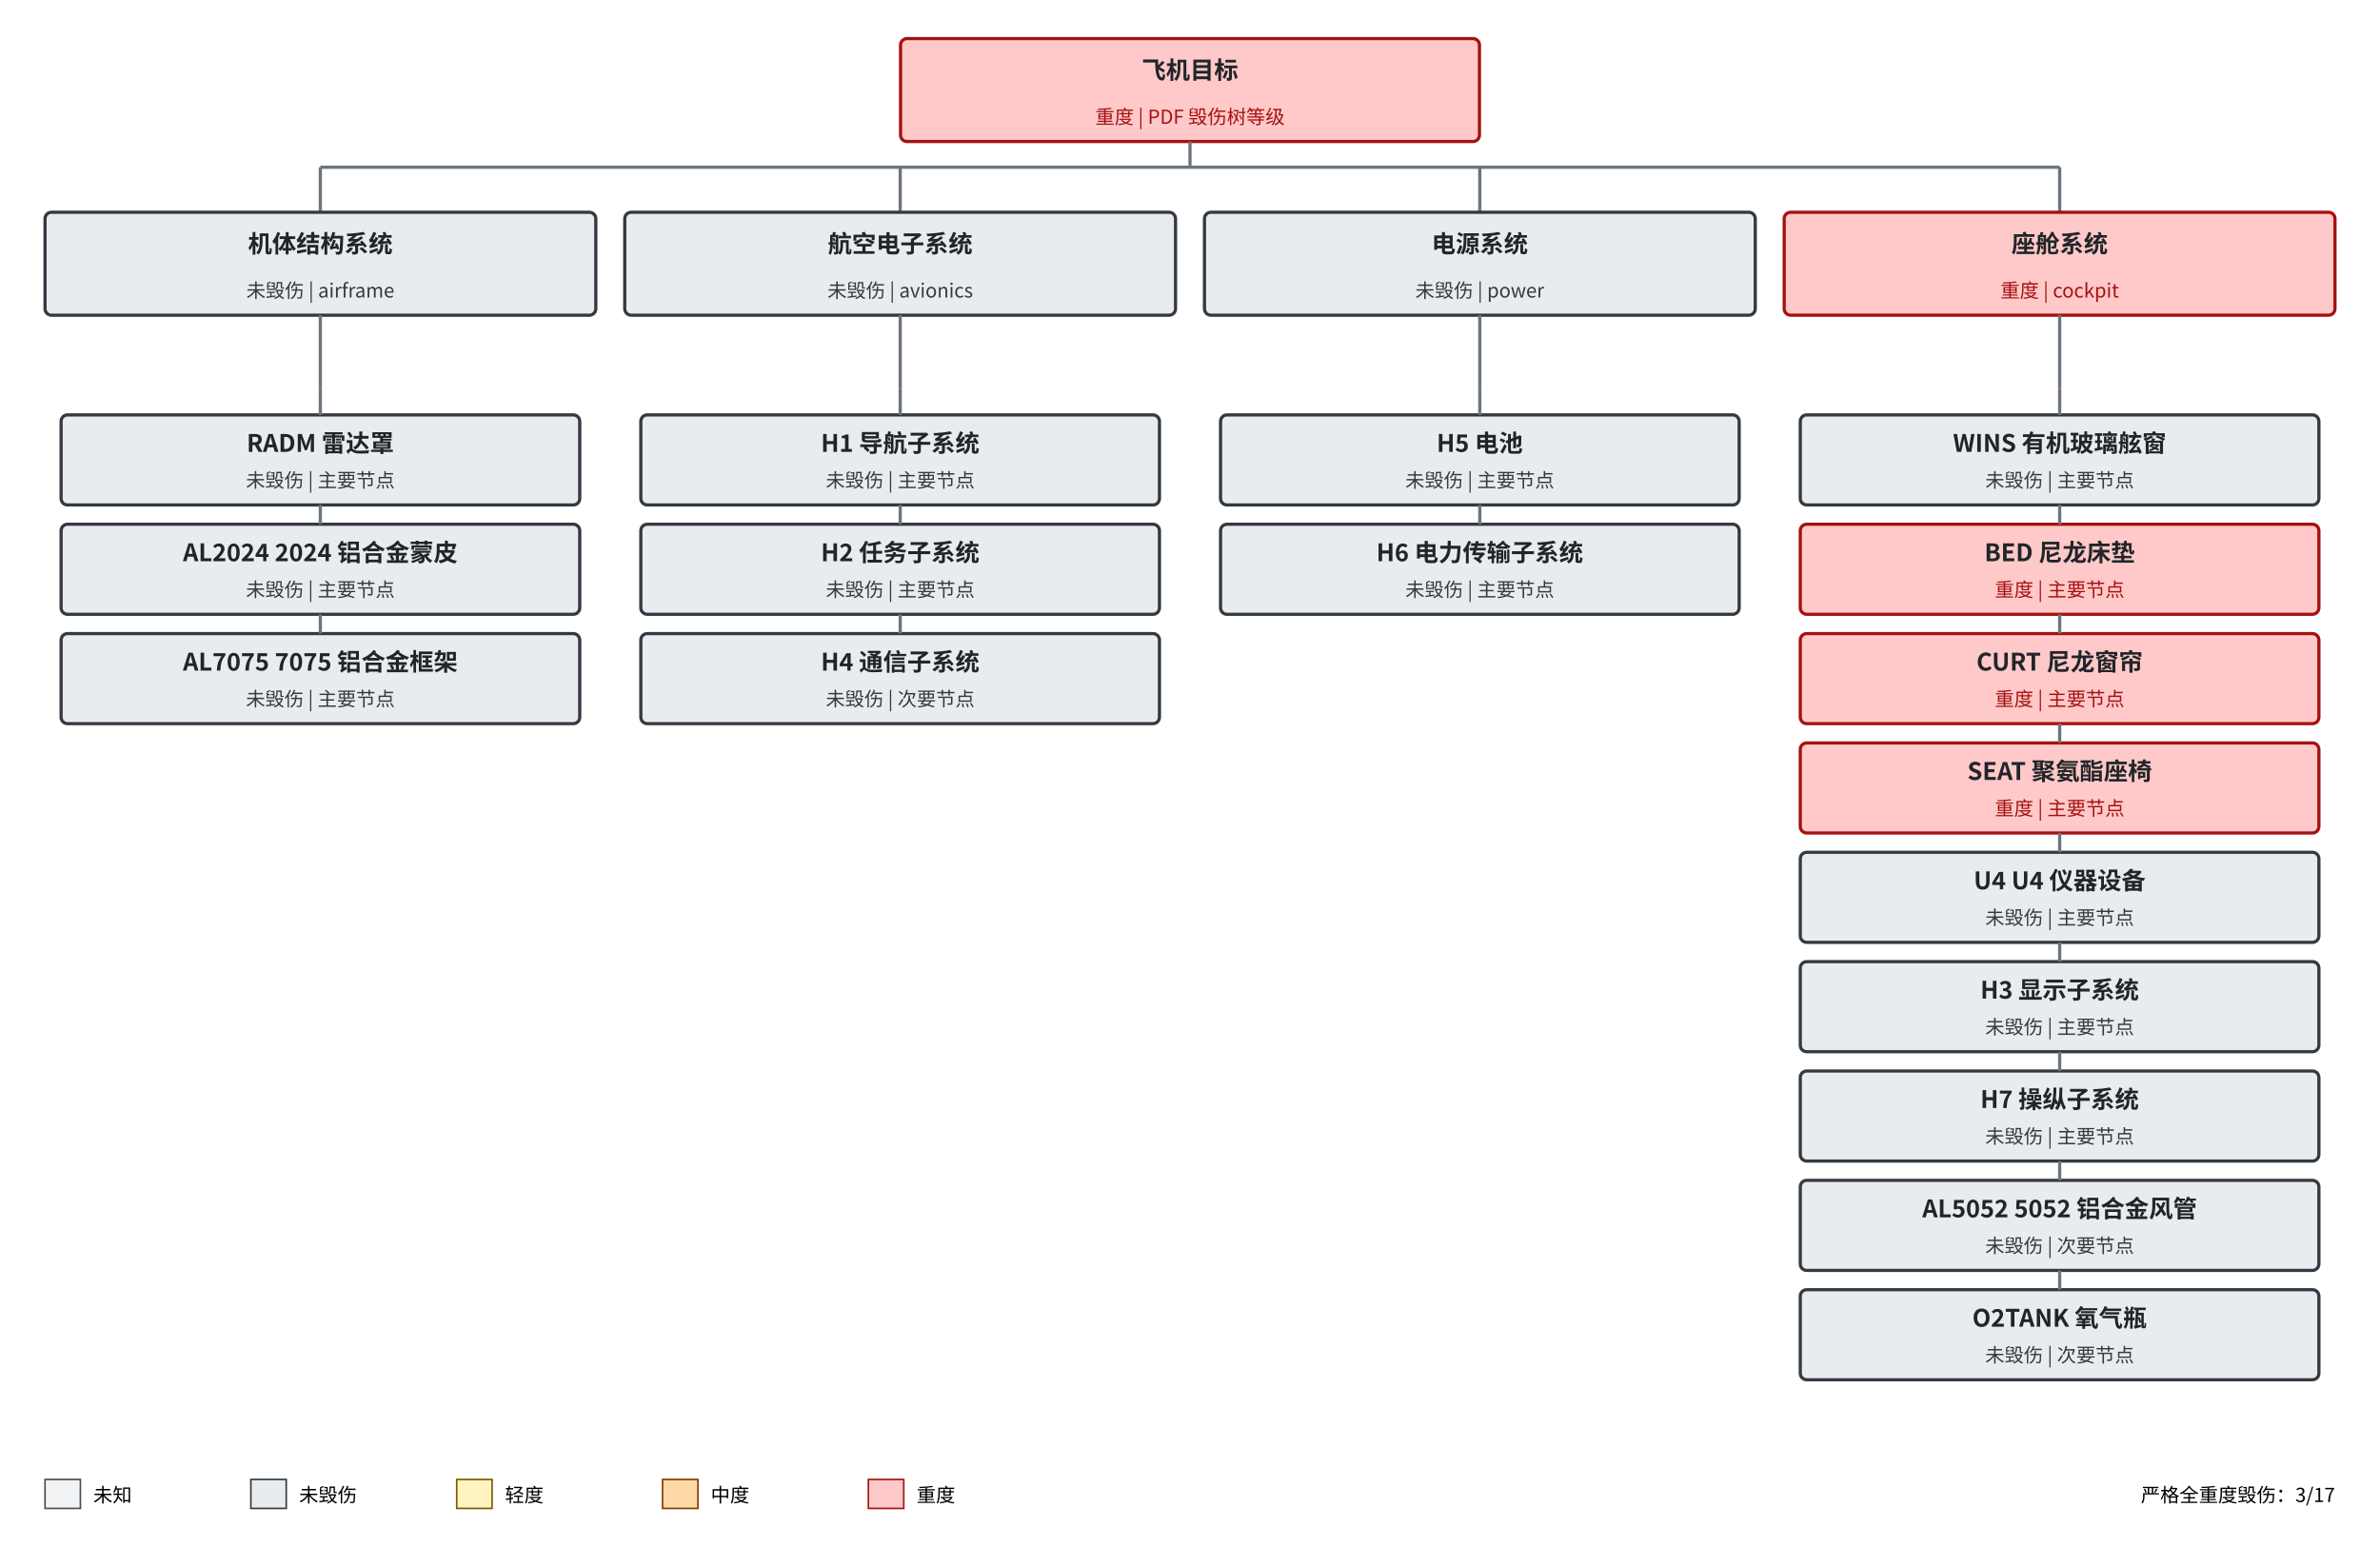
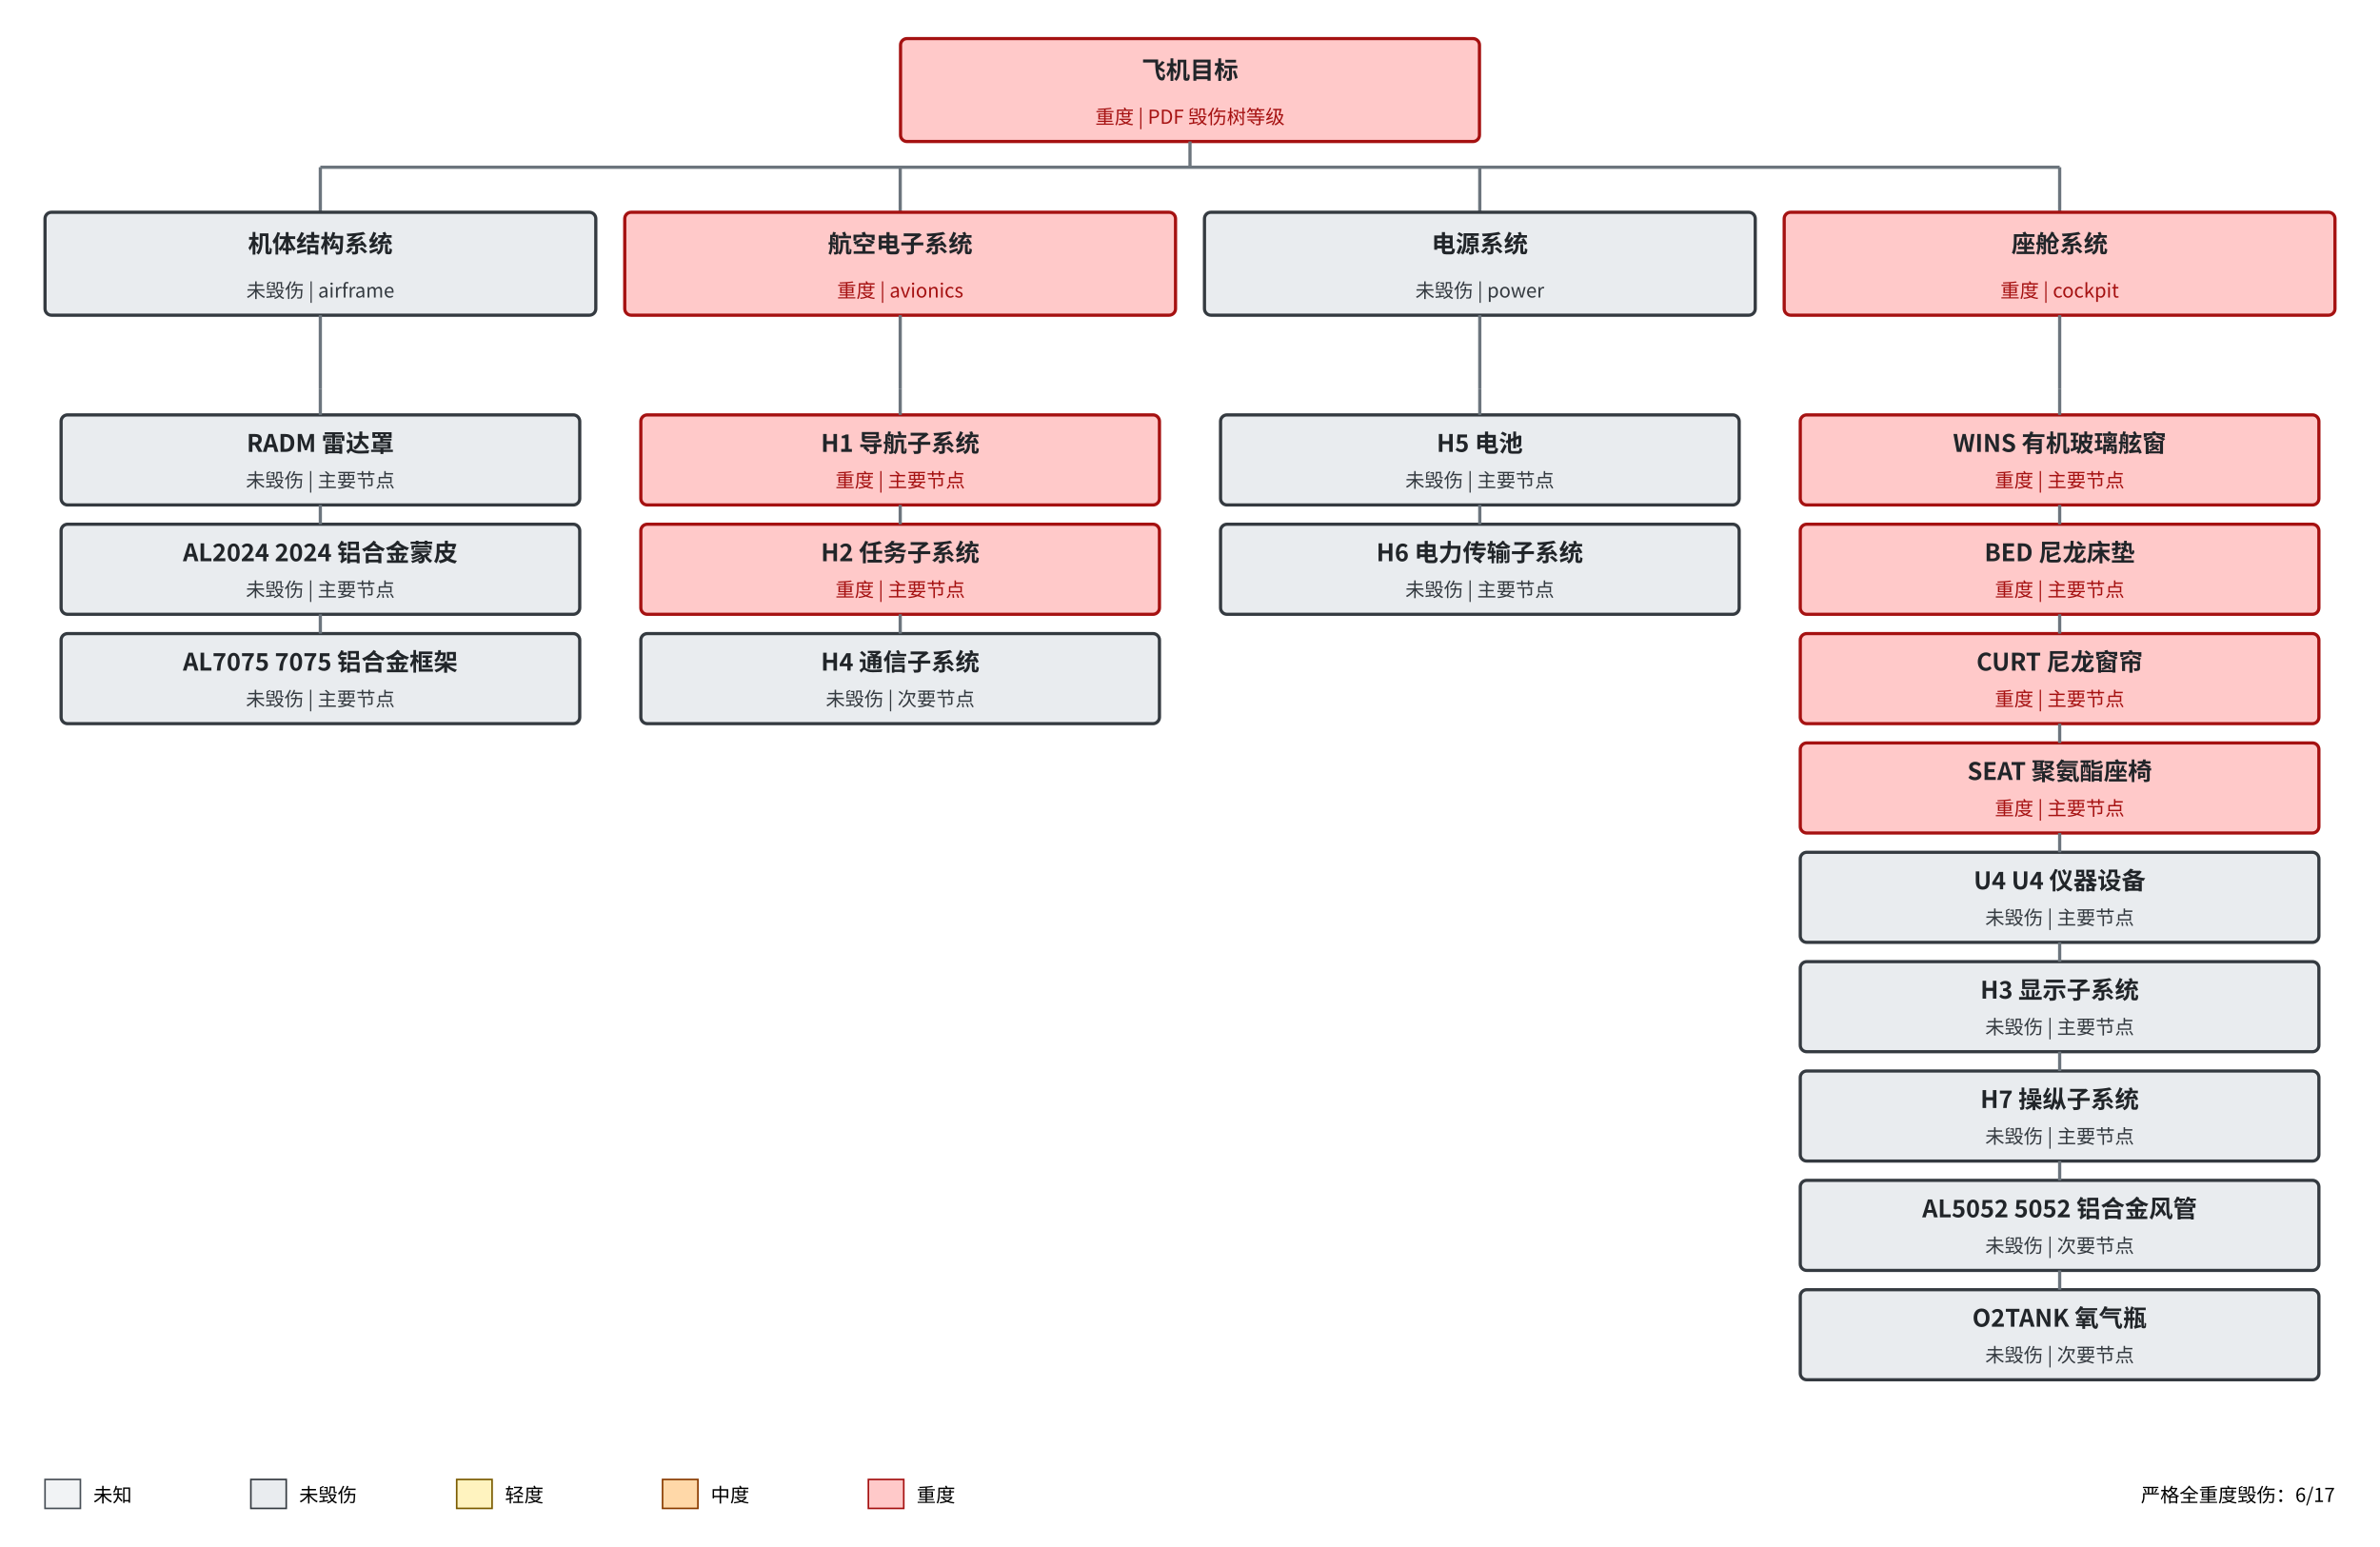
<svg xmlns="http://www.w3.org/2000/svg" width="1480" height="962" viewBox="0 0 1480 962">
  <style>text{font-family:"Microsoft YaHei","Noto Sans CJK SC",Arial,sans-serif;letter-spacing:0}.title{font-size:20px;font-weight:700}.label{font-size:15px;font-weight:600}.small{font-size:12px}.line{stroke:#6c757d;stroke-width:2;fill:none}</style>
  <rect width="100%" height="100%" fill="#ffffff" />
  <rect x="560.0" y="24.0" width="360.0" height="64.0" rx="4" fill="#ffc9c9" stroke="#a51111" stroke-width="2" />
  <text x="740.0" y="49.0" text-anchor="middle" class="label" fill="#212529">飞机目标</text>
  <text x="740.0" y="77.0" text-anchor="middle" class="small" fill="#a51111">重度 | PDF 毁伤树等级</text>
  <path class="line" d="M 740.0 88.0 V 104.0" />
  <path class="line" d="M 199.2 104.0 H 1280.8" />
  <path class="line" d="M 199.2 104.0 V 132.0" />
  <rect x="28.0" y="132.0" width="342.5" height="64.0" rx="4" fill="#e9ecef" stroke="#343a40" stroke-width="2" />
  <text x="199.2" y="157.0" text-anchor="middle" class="label" fill="#212529">机体结构系统</text>
  <text x="199.2" y="185.0" text-anchor="middle" class="small" fill="#343a40">未毁伤 | airframe</text>
  <path class="line" d="M 199.2 196.0 V 242.0" />
  <rect x="38.0" y="258.0" width="322.5" height="56.0" rx="4" fill="#e9ecef" stroke="#343a40" stroke-width="2" />
  <text x="199.2" y="281.0" text-anchor="middle" class="label" fill="#212529">RADM  雷达罩</text>
  <text x="199.2" y="303.0" text-anchor="middle" class="small" fill="#343a40">未毁伤 | 主要节点</text>
  <path class="line" d="M 199.2 242.0 V 258.0" />
  <rect x="38.0" y="326.0" width="322.5" height="56.0" rx="4" fill="#e9ecef" stroke="#343a40" stroke-width="2" />
  <text x="199.2" y="349.0" text-anchor="middle" class="label" fill="#212529">AL2024  2024 铝合金蒙皮</text>
  <text x="199.2" y="371.0" text-anchor="middle" class="small" fill="#343a40">未毁伤 | 主要节点</text>
  <path class="line" d="M 199.2 314.0 V 326.0" />
  <rect x="38.0" y="394.0" width="322.5" height="56.0" rx="4" fill="#e9ecef" stroke="#343a40" stroke-width="2" />
  <text x="199.2" y="417.0" text-anchor="middle" class="label" fill="#212529">AL7075  7075 铝合金框架</text>
  <text x="199.2" y="439.0" text-anchor="middle" class="small" fill="#343a40">未毁伤 | 主要节点</text>
  <path class="line" d="M 199.2 382.0 V 394.0" />
  <path class="line" d="M 559.8 104.0 V 132.0" />
-   <rect x="388.5" y="132.0" width="342.5" height="64.0" rx="4" fill="#e9ecef" stroke="#343a40" stroke-width="2" />
+   <rect x="388.5" y="132.0" width="342.5" height="64.0" rx="4" fill="#ffc9c9" stroke="#a51111" stroke-width="2" />
  <text x="559.8" y="157.0" text-anchor="middle" class="label" fill="#212529">航空电子系统</text>
-   <text x="559.8" y="185.0" text-anchor="middle" class="small" fill="#343a40">未毁伤 | avionics</text>
+   <text x="559.8" y="185.0" text-anchor="middle" class="small" fill="#a51111">重度 | avionics</text>
  <path class="line" d="M 559.8 196.0 V 242.0" />
-   <rect x="398.5" y="258.0" width="322.5" height="56.0" rx="4" fill="#e9ecef" stroke="#343a40" stroke-width="2" />
+   <rect x="398.5" y="258.0" width="322.5" height="56.0" rx="4" fill="#ffc9c9" stroke="#a51111" stroke-width="2" />
  <text x="559.8" y="281.0" text-anchor="middle" class="label" fill="#212529">H1  导航子系统</text>
-   <text x="559.8" y="303.0" text-anchor="middle" class="small" fill="#343a40">未毁伤 | 主要节点</text>
+   <text x="559.8" y="303.0" text-anchor="middle" class="small" fill="#a51111">重度 | 主要节点</text>
  <path class="line" d="M 559.8 242.0 V 258.0" />
-   <rect x="398.5" y="326.0" width="322.5" height="56.0" rx="4" fill="#e9ecef" stroke="#343a40" stroke-width="2" />
+   <rect x="398.5" y="326.0" width="322.5" height="56.0" rx="4" fill="#ffc9c9" stroke="#a51111" stroke-width="2" />
  <text x="559.8" y="349.0" text-anchor="middle" class="label" fill="#212529">H2  任务子系统</text>
-   <text x="559.8" y="371.0" text-anchor="middle" class="small" fill="#343a40">未毁伤 | 主要节点</text>
+   <text x="559.8" y="371.0" text-anchor="middle" class="small" fill="#a51111">重度 | 主要节点</text>
  <path class="line" d="M 559.8 314.0 V 326.0" />
  <rect x="398.5" y="394.0" width="322.5" height="56.0" rx="4" fill="#e9ecef" stroke="#343a40" stroke-width="2" />
  <text x="559.8" y="417.0" text-anchor="middle" class="label" fill="#212529">H4  通信子系统</text>
  <text x="559.8" y="439.0" text-anchor="middle" class="small" fill="#343a40">未毁伤 | 次要节点</text>
  <path class="line" d="M 559.8 382.0 V 394.0" />
  <path class="line" d="M 920.2 104.0 V 132.0" />
  <rect x="749.0" y="132.0" width="342.5" height="64.0" rx="4" fill="#e9ecef" stroke="#343a40" stroke-width="2" />
  <text x="920.2" y="157.0" text-anchor="middle" class="label" fill="#212529">电源系统</text>
  <text x="920.2" y="185.0" text-anchor="middle" class="small" fill="#343a40">未毁伤 | power</text>
  <path class="line" d="M 920.2 196.0 V 242.0" />
  <rect x="759.0" y="258.0" width="322.5" height="56.0" rx="4" fill="#e9ecef" stroke="#343a40" stroke-width="2" />
  <text x="920.2" y="281.0" text-anchor="middle" class="label" fill="#212529">H5  电池</text>
  <text x="920.2" y="303.0" text-anchor="middle" class="small" fill="#343a40">未毁伤 | 主要节点</text>
  <path class="line" d="M 920.2 242.0 V 258.0" />
  <rect x="759.0" y="326.0" width="322.5" height="56.0" rx="4" fill="#e9ecef" stroke="#343a40" stroke-width="2" />
  <text x="920.2" y="349.0" text-anchor="middle" class="label" fill="#212529">H6  电力传输子系统</text>
  <text x="920.2" y="371.0" text-anchor="middle" class="small" fill="#343a40">未毁伤 | 主要节点</text>
  <path class="line" d="M 920.2 314.0 V 326.0" />
  <path class="line" d="M 1280.8 104.0 V 132.0" />
  <rect x="1109.5" y="132.0" width="342.5" height="64.0" rx="4" fill="#ffc9c9" stroke="#a51111" stroke-width="2" />
  <text x="1280.8" y="157.0" text-anchor="middle" class="label" fill="#212529">座舱系统</text>
  <text x="1280.8" y="185.0" text-anchor="middle" class="small" fill="#a51111">重度 | cockpit</text>
  <path class="line" d="M 1280.8 196.0 V 242.0" />
-   <rect x="1119.5" y="258.0" width="322.5" height="56.0" rx="4" fill="#e9ecef" stroke="#343a40" stroke-width="2" />
+   <rect x="1119.5" y="258.0" width="322.5" height="56.0" rx="4" fill="#ffc9c9" stroke="#a51111" stroke-width="2" />
  <text x="1280.8" y="281.0" text-anchor="middle" class="label" fill="#212529">WINS  有机玻璃舷窗</text>
-   <text x="1280.8" y="303.0" text-anchor="middle" class="small" fill="#343a40">未毁伤 | 主要节点</text>
+   <text x="1280.8" y="303.0" text-anchor="middle" class="small" fill="#a51111">重度 | 主要节点</text>
  <path class="line" d="M 1280.8 242.0 V 258.0" />
  <rect x="1119.5" y="326.0" width="322.5" height="56.0" rx="4" fill="#ffc9c9" stroke="#a51111" stroke-width="2" />
  <text x="1280.8" y="349.0" text-anchor="middle" class="label" fill="#212529">BED  尼龙床垫</text>
  <text x="1280.8" y="371.0" text-anchor="middle" class="small" fill="#a51111">重度 | 主要节点</text>
  <path class="line" d="M 1280.8 314.0 V 326.0" />
  <rect x="1119.5" y="394.0" width="322.5" height="56.0" rx="4" fill="#ffc9c9" stroke="#a51111" stroke-width="2" />
  <text x="1280.8" y="417.0" text-anchor="middle" class="label" fill="#212529">CURT  尼龙窗帘</text>
  <text x="1280.8" y="439.0" text-anchor="middle" class="small" fill="#a51111">重度 | 主要节点</text>
  <path class="line" d="M 1280.8 382.0 V 394.0" />
  <rect x="1119.5" y="462.0" width="322.5" height="56.0" rx="4" fill="#ffc9c9" stroke="#a51111" stroke-width="2" />
  <text x="1280.8" y="485.0" text-anchor="middle" class="label" fill="#212529">SEAT  聚氨酯座椅</text>
  <text x="1280.8" y="507.0" text-anchor="middle" class="small" fill="#a51111">重度 | 主要节点</text>
  <path class="line" d="M 1280.8 450.0 V 462.0" />
  <rect x="1119.5" y="530.0" width="322.5" height="56.0" rx="4" fill="#e9ecef" stroke="#343a40" stroke-width="2" />
  <text x="1280.8" y="553.0" text-anchor="middle" class="label" fill="#212529">U4  U4 仪器设备</text>
  <text x="1280.8" y="575.0" text-anchor="middle" class="small" fill="#343a40">未毁伤 | 主要节点</text>
  <path class="line" d="M 1280.8 518.0 V 530.0" />
  <rect x="1119.5" y="598.0" width="322.5" height="56.0" rx="4" fill="#e9ecef" stroke="#343a40" stroke-width="2" />
  <text x="1280.8" y="621.0" text-anchor="middle" class="label" fill="#212529">H3  显示子系统</text>
  <text x="1280.8" y="643.0" text-anchor="middle" class="small" fill="#343a40">未毁伤 | 主要节点</text>
  <path class="line" d="M 1280.8 586.0 V 598.0" />
  <rect x="1119.5" y="666.0" width="322.5" height="56.0" rx="4" fill="#e9ecef" stroke="#343a40" stroke-width="2" />
  <text x="1280.8" y="689.0" text-anchor="middle" class="label" fill="#212529">H7  操纵子系统</text>
  <text x="1280.8" y="711.0" text-anchor="middle" class="small" fill="#343a40">未毁伤 | 主要节点</text>
  <path class="line" d="M 1280.8 654.0 V 666.0" />
  <rect x="1119.5" y="734.0" width="322.5" height="56.0" rx="4" fill="#e9ecef" stroke="#343a40" stroke-width="2" />
  <text x="1280.8" y="757.0" text-anchor="middle" class="label" fill="#212529">AL5052  5052 铝合金风管</text>
  <text x="1280.8" y="779.0" text-anchor="middle" class="small" fill="#343a40">未毁伤 | 次要节点</text>
  <path class="line" d="M 1280.8 722.0 V 734.0" />
  <rect x="1119.5" y="802.0" width="322.5" height="56.0" rx="4" fill="#e9ecef" stroke="#343a40" stroke-width="2" />
  <text x="1280.8" y="825.0" text-anchor="middle" class="label" fill="#212529">O2TANK  氧气瓶</text>
  <text x="1280.8" y="847.0" text-anchor="middle" class="small" fill="#343a40">未毁伤 | 次要节点</text>
  <path class="line" d="M 1280.8 790.0 V 802.0" />
  <rect x="28" y="920" width="22" height="18" fill="#f1f3f5" stroke="#495057" />
  <text x="58" y="934" class="small">未知</text>
  <rect x="156" y="920" width="22" height="18" fill="#e9ecef" stroke="#343a40" />
  <text x="186" y="934" class="small">未毁伤</text>
  <rect x="284" y="920" width="22" height="18" fill="#fff3bf" stroke="#7a5b00" />
  <text x="314" y="934" class="small">轻度</text>
  <rect x="412" y="920" width="22" height="18" fill="#ffd8a8" stroke="#8a3b00" />
  <text x="442" y="934" class="small">中度</text>
  <rect x="540" y="920" width="22" height="18" fill="#ffc9c9" stroke="#a51111" />
  <text x="570" y="934" class="small">重度</text>
-   <text x="1452" y="934" text-anchor="end" class="small">严格全重度毁伤：3/17</text>
+   <text x="1452" y="934" text-anchor="end" class="small">严格全重度毁伤：6/17</text>
</svg>
